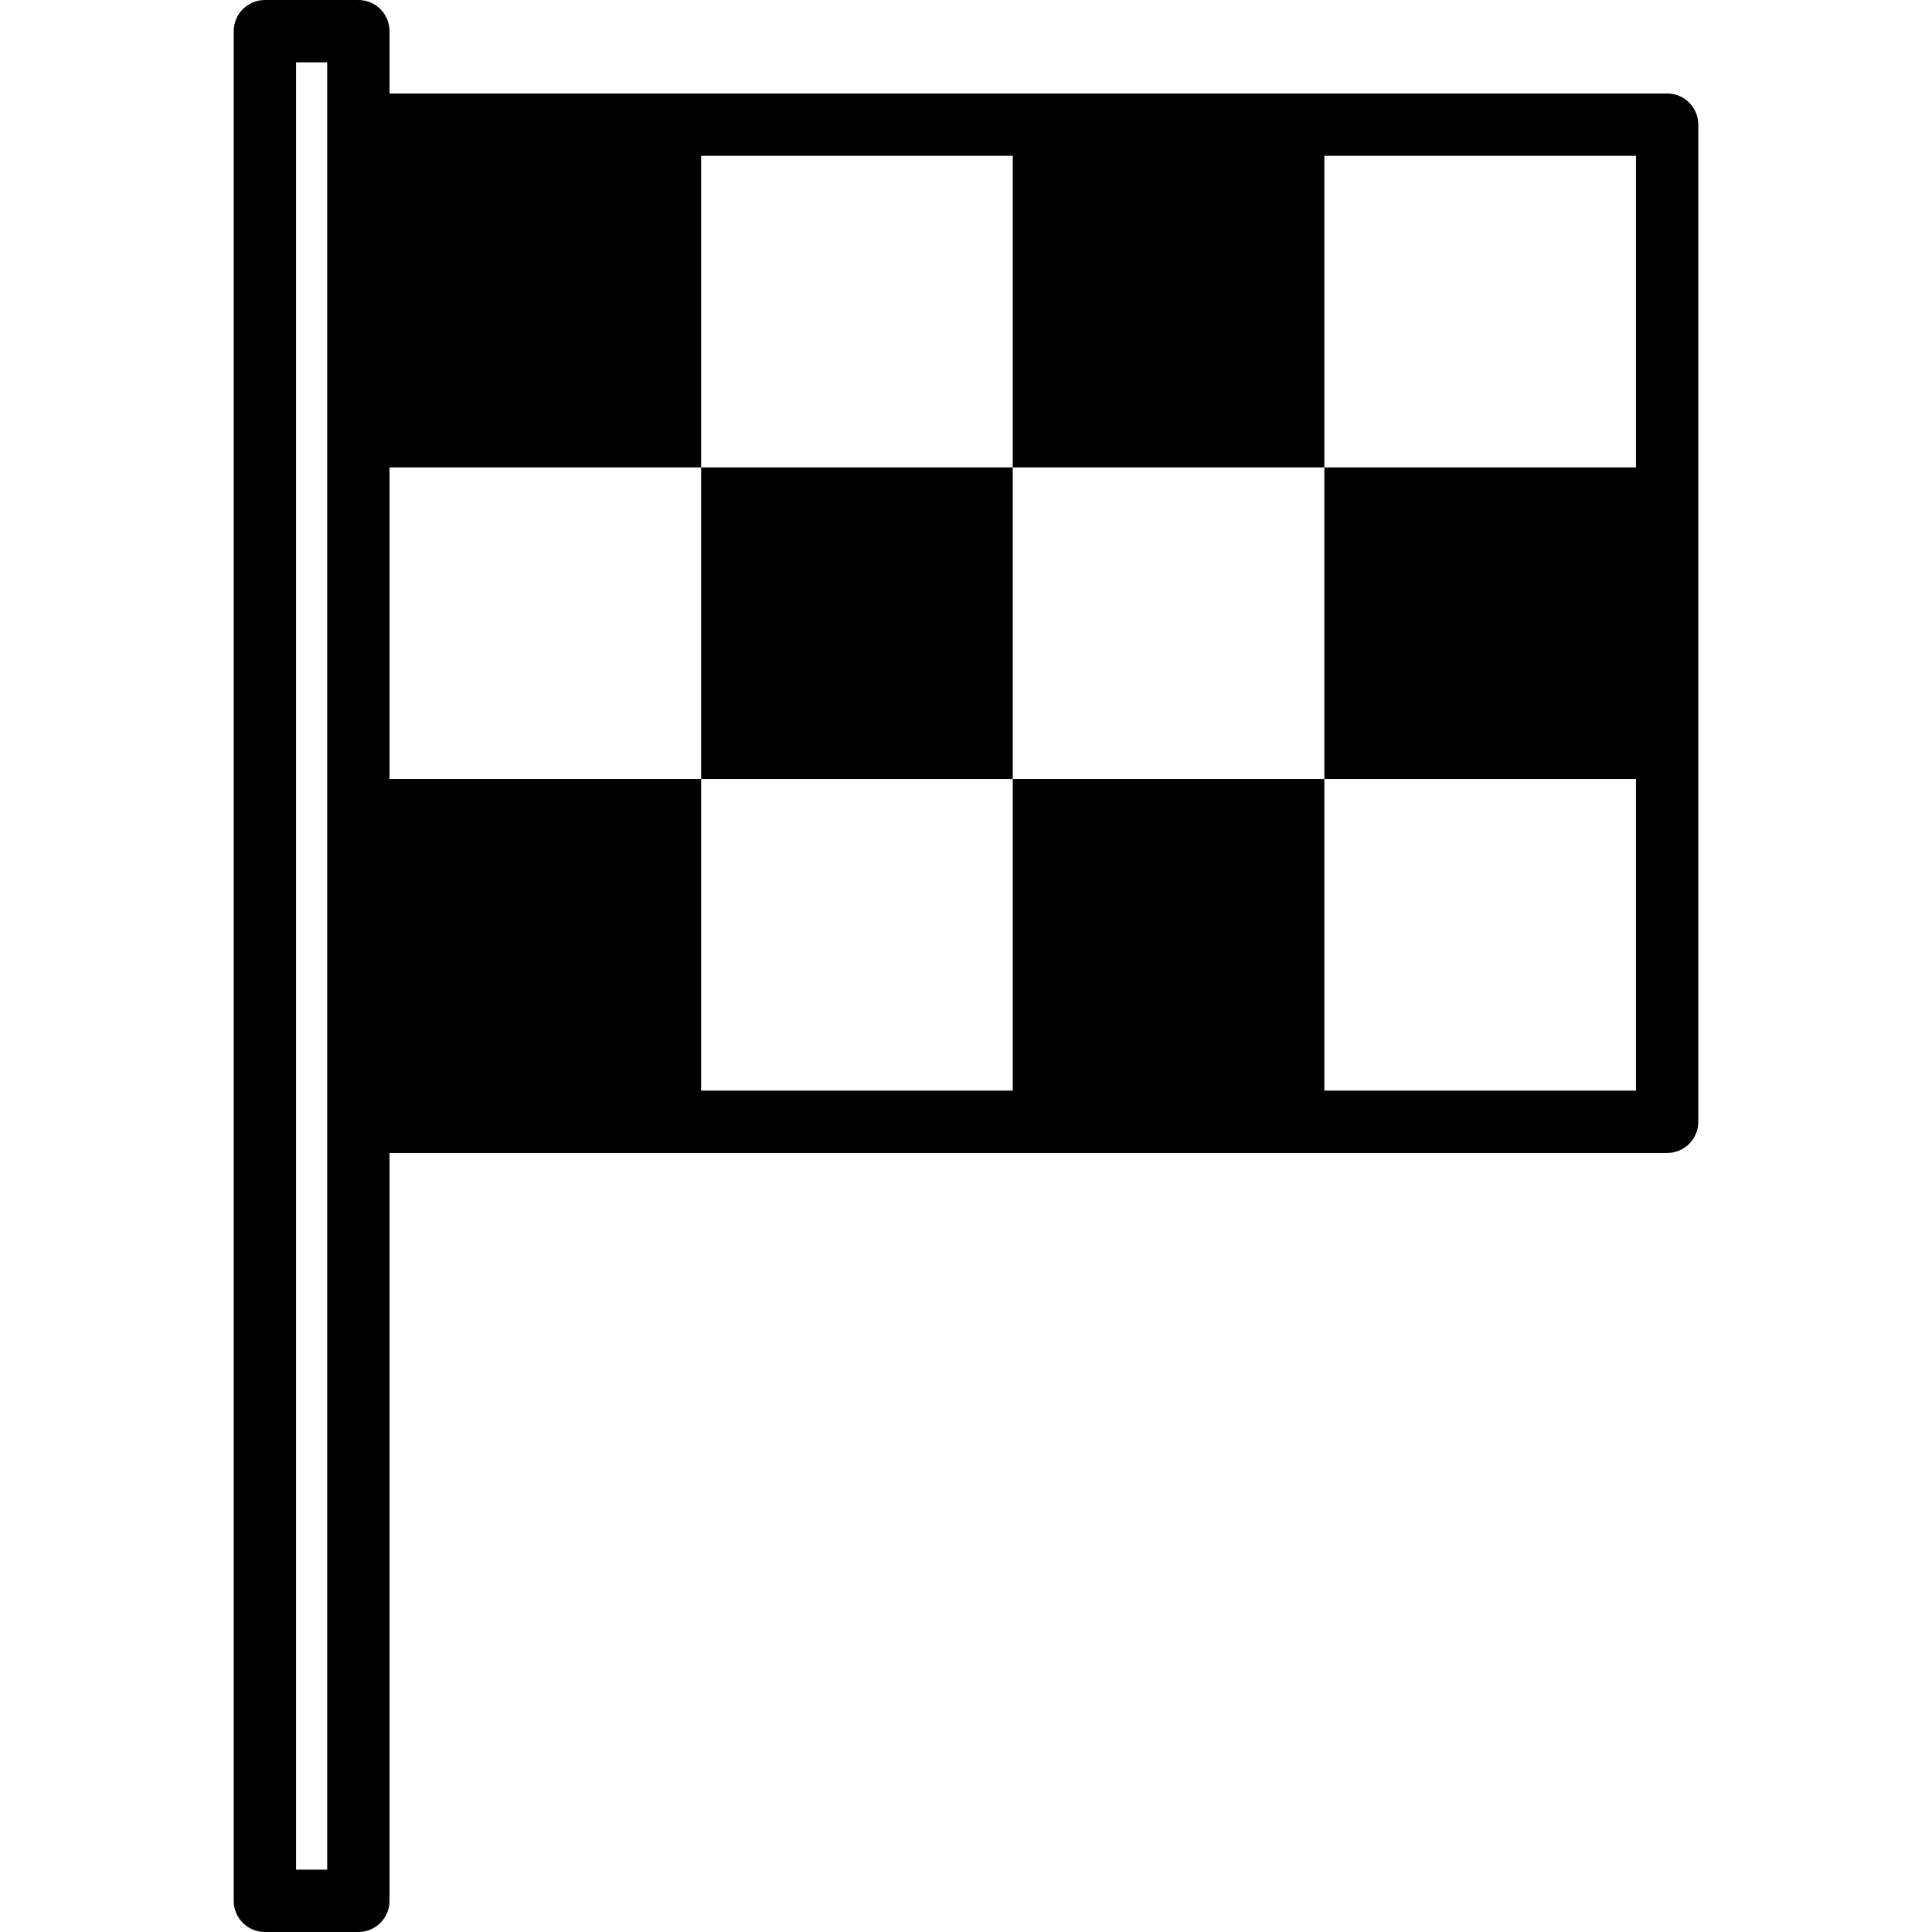
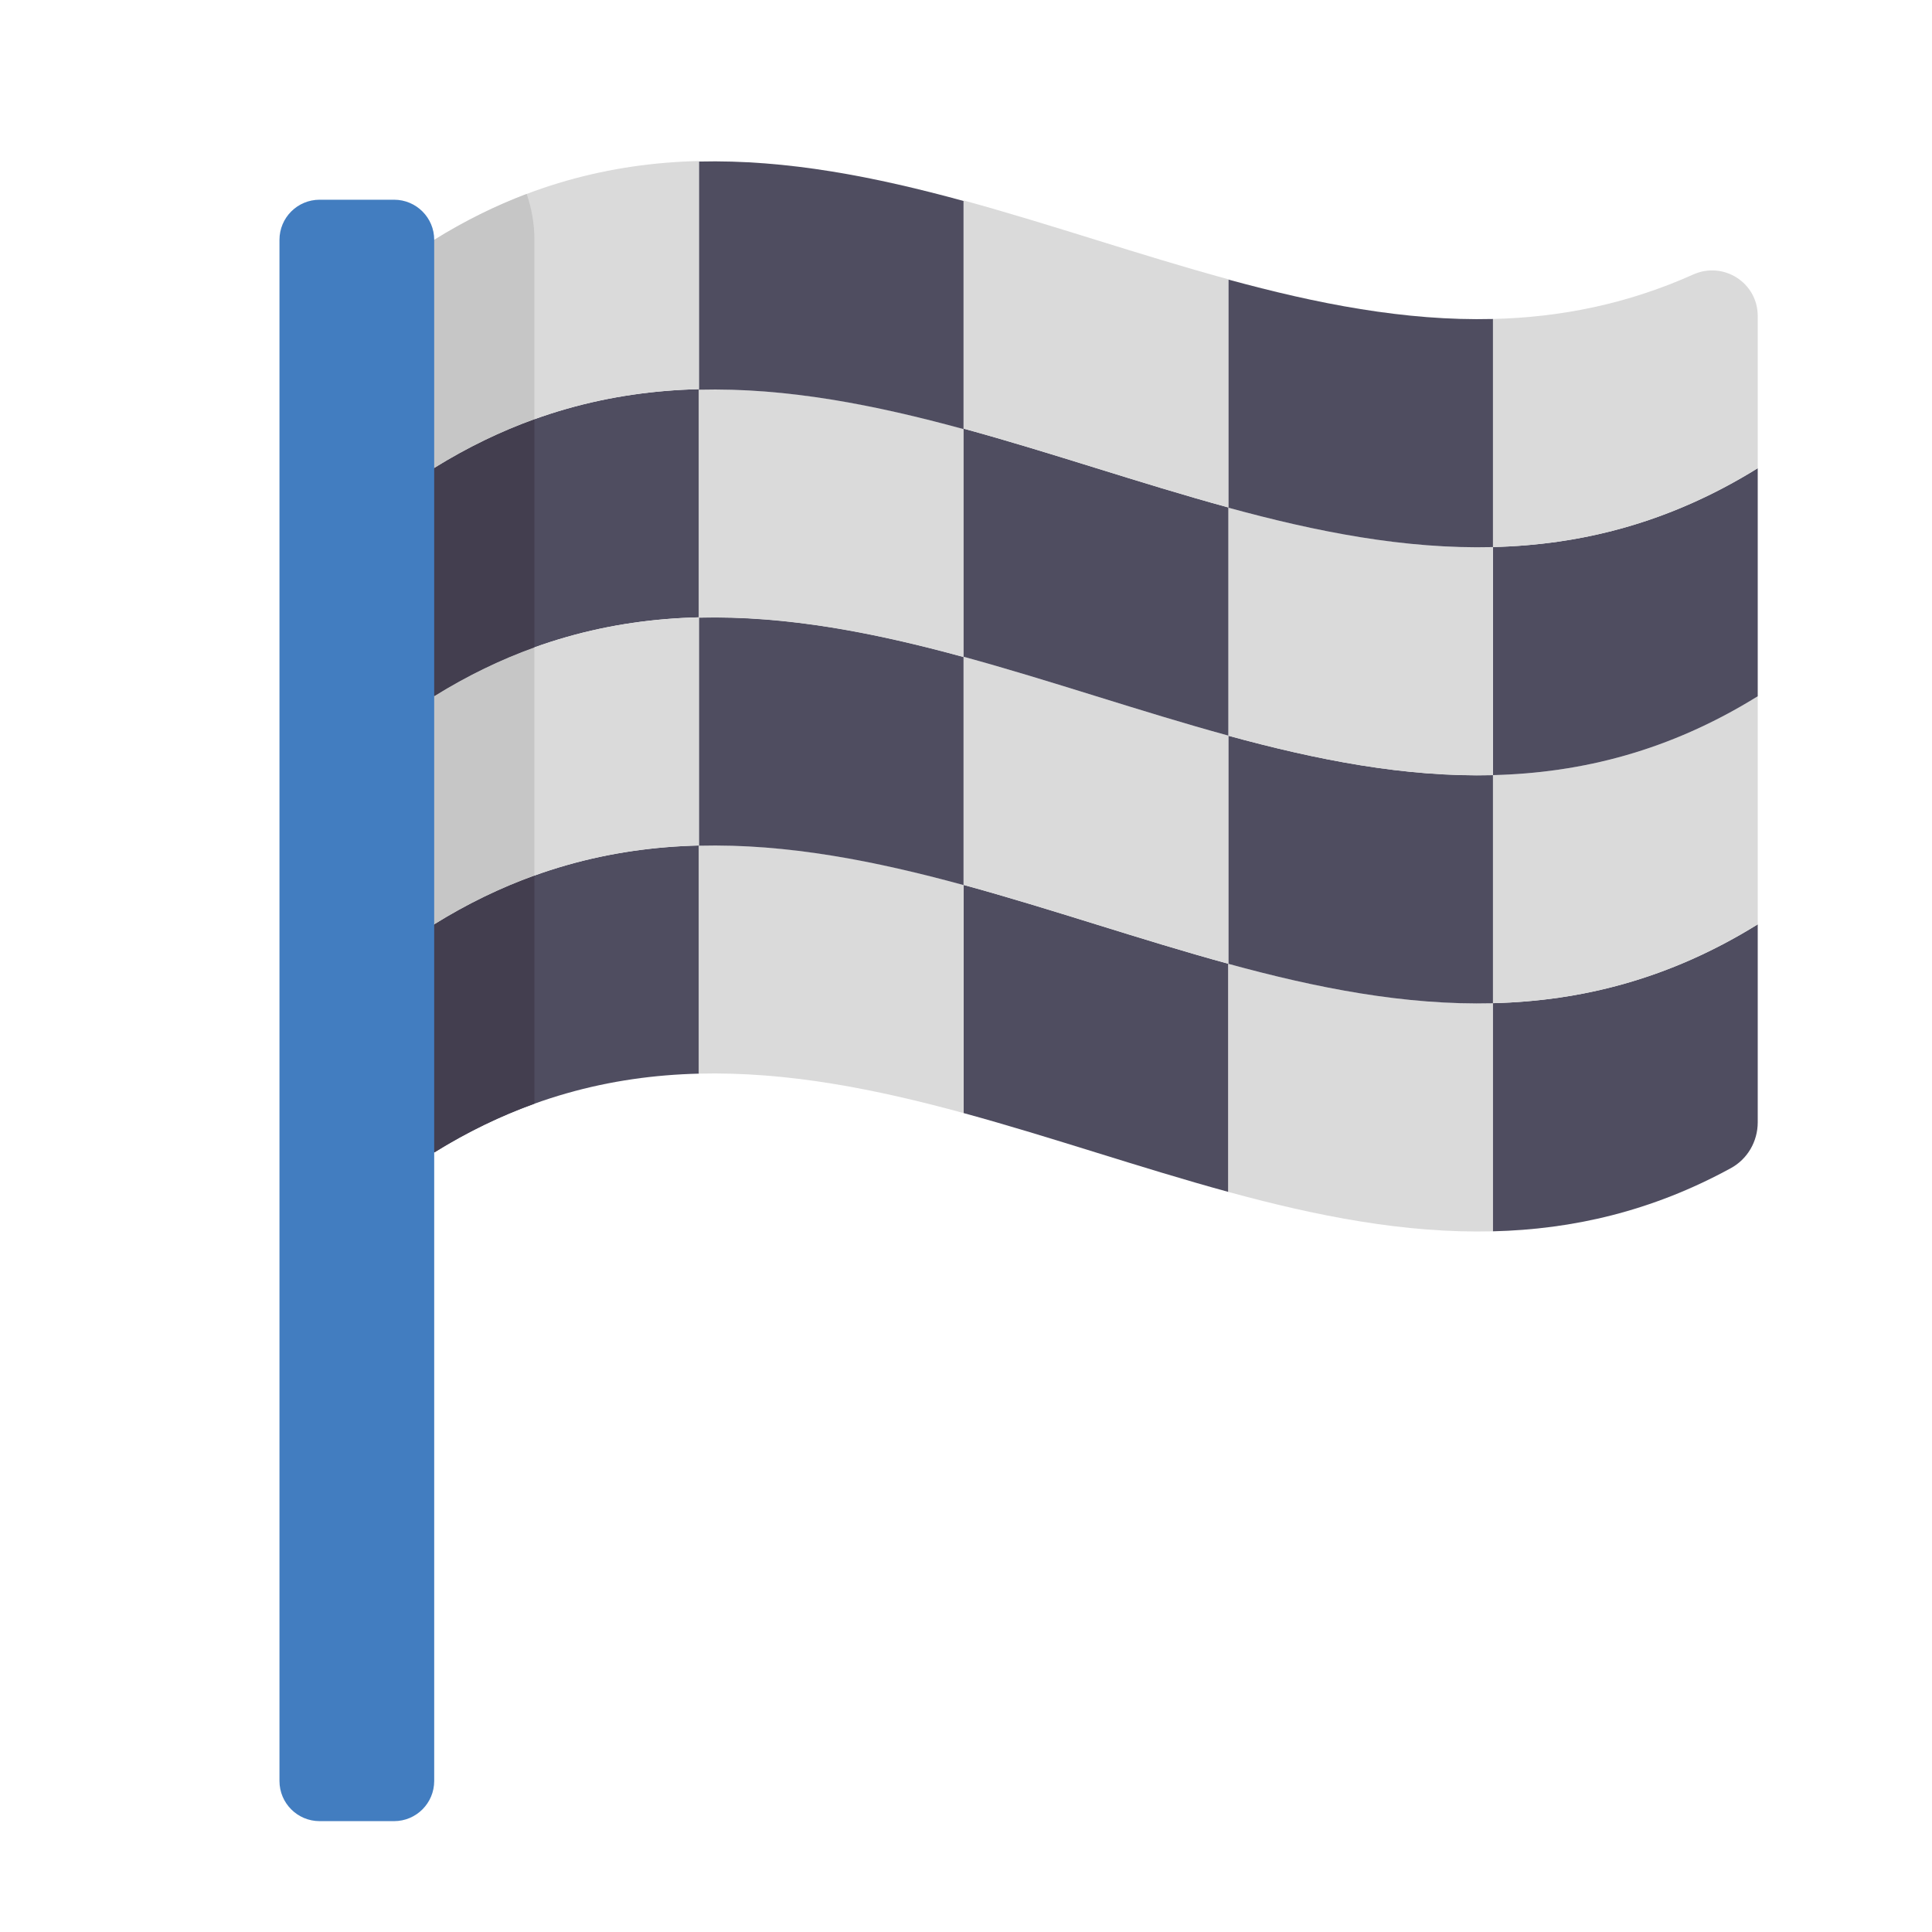
- <svg xmlns="http://www.w3.org/2000/svg" version="1.1" id="Capa_1" x="0px" y="0px" viewBox="0 0 496 496" style="enable-background:new 0 0 496 496;" xml:space="preserve">
+ <svg xmlns="http://www.w3.org/2000/svg" version="1.1" id="Capa_1" x="0px" y="0px" width="315.953px" height="315.956px" viewBox="0 0 315.953 315.956" enable-background="new 0 0 315.953 315.956" xml:space="preserve">
  <g>
+     <path fill="#4F4D60" d="M200.88,157.614v37.309c-14.43-3.943-28.865-8.954-43.295-12.893v-37.31   C172.015,148.659,186.45,153.67,200.88,157.614L200.88,157.614z" />
+     <path fill="#4F4D60" d="M114.297,138.271v37.31c-14.43,0.355-28.854,3.938-43.282,12.893l-12.652-18.654l12.652-18.654   C85.443,142.21,99.867,138.627,114.297,138.271z" />
+     <path fill="#DADADA" d="M157.585,144.721v37.31c-14.424-3.944-28.858-6.805-43.288-6.449v-37.31   C128.727,137.91,143.161,140.777,157.585,144.721L157.585,144.721z" />
+     <path fill="#4F4D60" d="M157.585,107.435v37.31c-14.424-3.938-28.858-6.805-43.288-6.443v-37.31   C128.727,100.63,143.161,103.491,157.585,107.435z" />
+     <path fill="#4F4D60" d="M114.297,63.642v37.315c-14.43,0.35-28.854,3.933-43.282,12.893L58.362,93.688l12.652-17.152   C85.443,67.58,99.867,64.003,114.297,63.642z" />
+     <path fill="#DADADA" d="M157.585,70.154v37.304c-14.424-3.933-28.858-6.805-43.288-6.443v-37.31   C128.727,63.344,143.161,66.21,157.585,70.154L157.585,70.154z" />
+     <path fill="#4F4D60" d="M157.585,32.868v37.31c-14.424-3.938-28.858-6.811-43.288-6.449v-37.31   C128.727,26.063,143.161,28.924,157.585,32.868z" />
    <g>
-       <g>
-         <path d="M428,24H100V8c0-4.418-3.582-8-8-8H68c-4.418,0-8,3.582-8,8v480c0,4.418,3.582,8,8,8h24c4.418,0,8-3.582,8-8V296h328     c4.418,0,8-3.582,8-8V32C436,27.582,432.418,24,428,24z M84,480h-8V16h8V480z M420,120h-80v80h80v80h-80v-80h-80v80h-80v-80h-80     v-80h80V40h80v80h80V40h80V120z" />
-         <rect x="180" y="120" width="80" height="80" />
-       </g>
+       <path fill="#DADADA" d="M114.297,100.963v37.303c-14.43,0.355-28.854,3.938-43.282,12.894l-12.652-19.79l12.652-17.52    C85.443,104.896,99.867,101.313,114.297,100.963z" />
+       <path fill="#DADADA" d="M114.297,26.333v37.309c-14.43,0.351-28.854,3.934-43.282,12.888L58.362,55.76l12.652-16.534    C85.443,30.271,99.867,26.688,114.297,26.333z" />
+       <path fill="#DADADA" d="M244.162,164.058v37.31c-14.424,0.361-28.854-2.5-43.282-6.444v-37.309    C215.309,161.553,229.738,164.419,244.162,164.058z" />
    </g>
+     <path fill="#4F4D60" d="M287.456,151.165v32.385c0,3.112-1.668,6.002-4.402,7.492c-12.956,7.08-25.924,10.01-38.892,10.325v-37.31   C258.604,163.702,273.026,160.119,287.456,151.165L287.456,151.165z" />
+     <path fill="#4F4D60" d="M244.162,126.761v37.309c-14.424,0.361-28.854-2.499-43.282-6.449v-37.31   C215.309,124.255,229.738,127.121,244.162,126.761z" />
+     <path fill="#DADADA" d="M244.162,164.069v-37.309c14.441-0.355,28.864-3.938,43.294-12.894v37.298   c-14.43,8.96-28.853,12.537-43.294,12.893" />
+     <path fill="#4F4D60" d="M244.162,126.771V89.463c14.441-0.355,28.864-3.938,43.294-12.894v37.298   c-14.43,8.955-28.853,12.538-43.294,12.894" />
+     <path fill="#DADADA" d="M244.162,89.463v37.309c-14.424,0.361-28.854-2.505-43.282-6.443V83.014   C215.309,86.951,229.738,89.824,244.162,89.463z" />
+     <path fill="#4F4D60" d="M244.162,52.165v37.304c-14.424,0.36-28.854-2.5-43.282-6.444V45.716   C215.309,49.654,229.738,52.521,244.162,52.165L244.162,52.165z" />
+     <path fill="#DADADA" d="M276.914,44.89c-10.921,4.891-21.831,7.006-32.752,7.275v37.298c14.441-0.355,28.864-3.938,43.294-12.894   V51.672C287.456,46.243,281.861,42.672,276.914,44.89L276.914,44.89z" />
+     <path fill="#DADADA" d="M200.88,120.3v37.309c-14.43-3.938-28.865-8.954-43.295-12.893v-37.31   C172.015,111.351,186.45,116.361,200.88,120.3z" />
+     <path fill="#4F4D60" d="M200.88,82.99v37.31c-14.43-3.944-28.865-8.955-43.295-12.894V70.098   C172.015,74.036,186.45,79.052,200.88,82.99z" />
+     <path fill="#DADADA" d="M200.88,45.676v37.309c-14.43-3.933-28.865-8.948-43.295-12.887V32.782   C172.015,36.727,186.45,41.743,200.88,45.676z" />
+     <path fill="#433E4F" d="M58.362,169.819l12.652,18.654c5.457-3.388,10.921-6.008,16.384-7.974v-37.31   c-5.463,1.967-10.927,4.586-16.384,7.975L58.362,169.819z" />
+     <path fill="#C6C6C6" d="M58.362,131.369l12.652,19.79c5.457-3.388,10.921-6.008,16.384-7.975v-37.309   c-5.463,1.966-10.927,4.586-16.384,7.974L58.362,131.369z" />
+     <path fill="#433E4F" d="M58.362,93.688l12.652,20.162c5.457-3.394,10.921-6.014,16.384-7.979v-37.31   c-5.463,1.967-10.927,4.587-16.384,7.975L58.362,93.688z" />
+     <path fill="#C6C6C6" d="M58.362,55.76l12.652,20.77c5.457-3.388,10.921-6.002,16.384-7.975V39.226c0-2.631-0.453-5.153-1.267-7.51   c-5.039,1.909-10.078,4.38-15.117,7.51L58.362,55.76z" />
+     <path fill="#427DC0" d="M64.444,32.662H52.273c-3.629,0-6.569,2.936-6.569,6.563v252.032c0,3.629,2.94,6.569,6.569,6.569h12.171   c3.629,0,6.564-2.94,6.564-6.569V39.226C71.015,35.598,68.073,32.662,64.444,32.662L64.444,32.662z" />
  </g>
-   <g>
- </g>
-   <g>
- </g>
-   <g>
- </g>
-   <g>
- </g>
-   <g>
- </g>
-   <g>
- </g>
-   <g>
- </g>
-   <g>
- </g>
-   <g>
- </g>
-   <g>
- </g>
-   <g>
- </g>
-   <g>
- </g>
-   <g>
- </g>
-   <g>
- </g>
-   <g>
- </g>
</svg>
